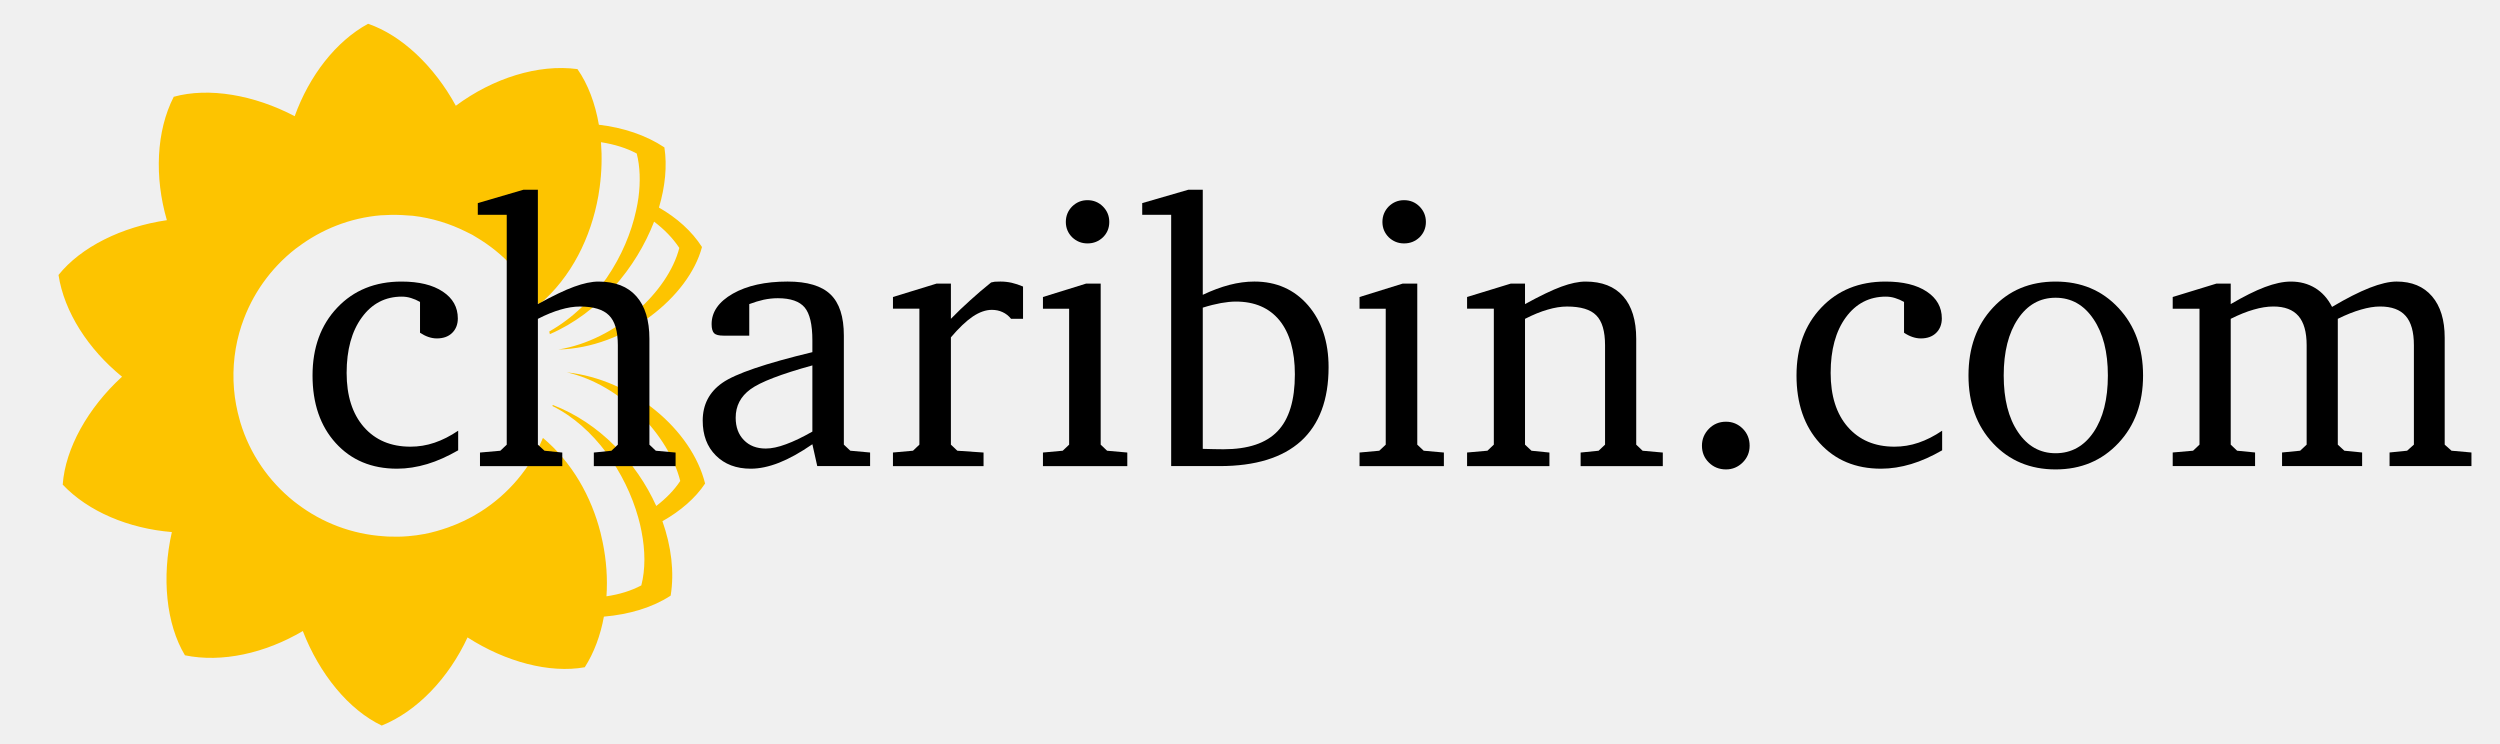
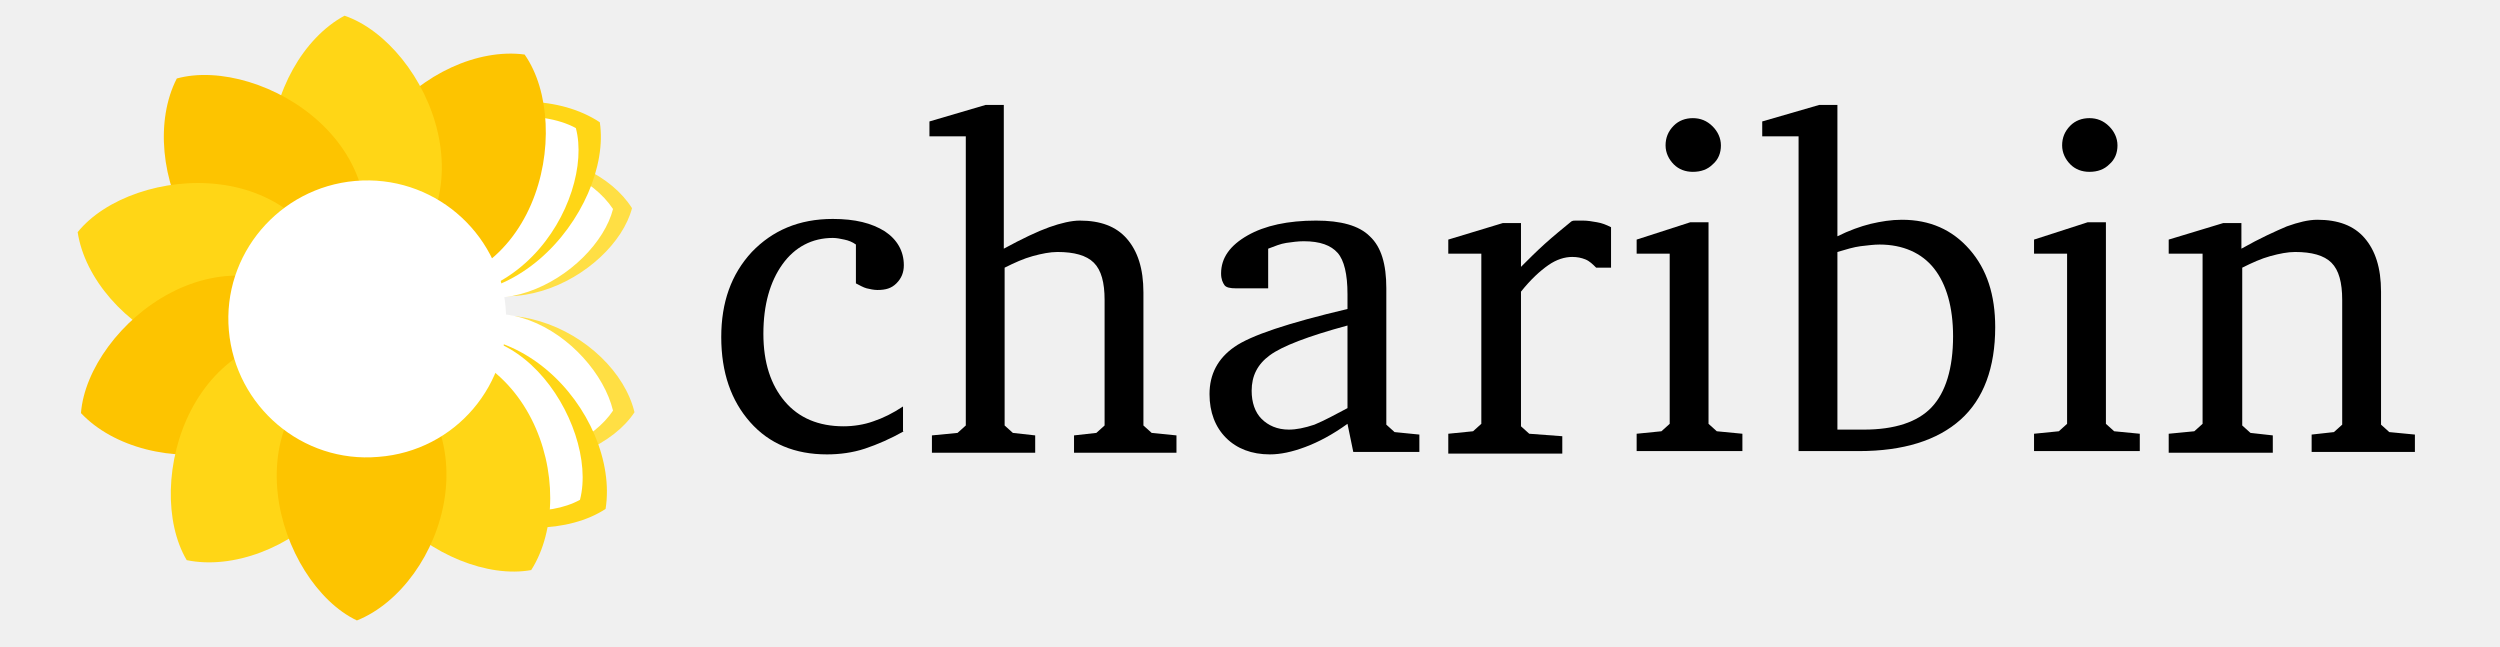
- <svg xmlns="http://www.w3.org/2000/svg" version="1.1" x="0px" y="0px" width="162.333px" height="48.25px" viewBox="0 0 162.333 48.25" enable-background="new 0 0 162.333 48.25" xml:space="preserve">
-   <g id="Ebene_2">
- </g>
-   <g id="Ebene_1">
-     <path fill="#FDC400" d="M45.784,31.397c-0.866-3.497-4.733-6.762-8.98-7.22c3.539,0.804,6.622,4.087,7.366,7.053   c-0.384,0.587-0.922,1.137-1.557,1.624c-1.283-2.837-3.676-5.396-6.725-6.56c-0.004,0.024-0.007,0.051-0.012,0.075   c2.71,1.338,4.751,4.309,5.572,7.249c0.081,0.293,0.151,0.585,0.206,0.875c0.247,1.253,0.26,2.471-0.011,3.518   c-0.657,0.351-1.428,0.586-2.263,0.709c0.079-1.152-0.005-2.346-0.249-3.524c-0.041-0.2-0.086-0.399-0.135-0.598   c-0.596-2.347-1.841-4.572-3.741-6.163c-0.828,1.974-2.244,3.65-4.055,4.796l-0.015-0.012l0.004,0.021   c-0.011,0.009-0.026,0.015-0.039,0.021c-0.645,0.407-1.343,0.737-2.08,0.997c-0.488,0.169-0.987,0.317-1.506,0.415   c-0.351,0.066-0.709,0.116-1.074,0.145c-0.442,0.039-0.882,0.038-1.314,0.022c-0.084-0.006-0.166-0.013-0.248-0.018   c-2.083-0.136-4.017-0.885-5.607-2.088c-0.084-0.062-0.166-0.124-0.248-0.188c-1.614-1.298-2.848-3.063-3.467-5.121   c-0.016-0.052-0.031-0.103-0.043-0.158c-0.182-0.639-0.31-1.304-0.368-1.99c-0.121-1.445,0.058-2.848,0.486-4.145   c0.007-0.024,0.018-0.045,0.025-0.067c0.656-1.948,1.873-3.649,3.474-4.903c0.056-0.042,0.116-0.083,0.173-0.125   c1.516-1.138,3.355-1.887,5.384-2.058c0.068-0.006,0.133-0.001,0.202-0.006c0.014-0.003,0.027-0.003,0.043-0.003   c0.508-0.031,1.009-0.022,1.501,0.02c0.105,0.007,0.211,0.009,0.316,0.02c1.241,0.143,2.421,0.509,3.5,1.053   c0.118,0.061,0.244,0.116,0.364,0.181c0.091,0.051,0.178,0.109,0.269,0.163c1.736,1.029,3.157,2.548,4.061,4.386   c2.125-1.793,3.384-4.403,3.858-7.064c0.033-0.188,0.058-0.375,0.086-0.562c0.134-0.992,0.162-1.981,0.087-2.933   c0.871,0.135,1.661,0.38,2.321,0.735c0.215,0.843,0.25,1.823,0.112,2.863c-0.035,0.27-0.088,0.543-0.148,0.819   c-0.631,2.923-2.563,6.122-5.645,7.875c0.017,0.055,0.025,0.115,0.041,0.171c3.181-1.375,5.608-4.296,6.767-7.304   c0.658,0.496,1.218,1.069,1.638,1.705c-0.719,2.831-4.099,5.991-7.849,6.597c4.322-0.092,8.466-3.416,9.321-6.655   c-0.649-1.02-1.628-1.895-2.794-2.562c0.405-1.364,0.54-2.711,0.353-3.908c-1.193-0.793-2.67-1.284-4.254-1.47   c-0.239-1.382-0.705-2.633-1.391-3.613c-2.549-0.343-5.486,0.59-7.898,2.38c-1.395-2.562-3.519-4.581-5.698-5.323   c-2.102,1.146-3.821,3.383-4.765,6.001c-2.635-1.388-5.591-1.889-7.853-1.261c-1.14,2.228-1.261,5.207-0.447,8.013   c-2.922,0.425-5.582,1.741-7.036,3.558c0.369,2.401,1.929,4.819,4.125,6.605c-2.209,2.021-3.687,4.656-3.852,7.009   c1.657,1.752,4.287,2.85,7.087,3.08c-0.667,2.943-0.371,5.97,0.85,8.002c2.389,0.494,5.21-0.13,7.654-1.577   c1.078,2.796,2.994,5.129,5.125,6.139c2.311-0.934,4.346-3.088,5.571-5.724c2.473,1.592,5.33,2.347,7.612,1.938   c0.607-0.953,1.021-2.077,1.242-3.287c1.656-0.142,3.173-0.601,4.335-1.364c0.249-1.523,0.042-3.2-0.534-4.833   C44.187,33.182,45.157,32.344,45.784,31.397" />
+ <svg xmlns="http://www.w3.org/2000/svg" version="1.1" id="White_x5F_BG_1_" x="0px" y="0px" viewBox="0 0 302.6 78.2" style="enable-background:new 0 0 302.6 78.2;" xml:space="preserve">
+   <style type="text/css">
+ 	.st0{enable-background:new    ;}
+ 	.st1{fill:#FFDF44;}
+ 	.st2{fill:#FFFFFF;}
+ 	.st3{fill:#FFD616;}
+ 	.st4{fill:#FDC400;}
+ </style>
+   <g id="icon_1_" class="st0">
+     <g id="Ellipse_2_copy_3">
+       <g>
+         <path class="st1" d="M49.8,29.3c8.8,12.9,24.5,4.2,26.7-4.1C71.5,17.3,54.3,14.7,49.8,29.3z" />
+       </g>
+     </g>
+     <g id="Ellipse_2_copy_5">
+       <g>
+         <path class="st2" d="M48.8,29.5c8.5,13.2,23.4,3.7,25.4-4.2C69.3,17.9,52.9,15.7,48.8,29.5z" />
+       </g>
+     </g>
+     <g id="Ellipse_2_copy_17">
+       <g>
+         <path class="st3" d="M72.6,14.8c-9.5-6.3-30-0.8-27.9,17.8C60.8,42.7,74.2,25.2,72.6,14.8z" />
+       </g>
+     </g>
+     <g id="Ellipse_2_copy_4">
+       <g>
+         <path class="st2" d="M69.7,15.5c-8.5-4.6-30.4,2.2-26.1,18.8C62.1,42,72,24.1,69.7,15.5z" />
+       </g>
+     </g>
+     <g id="Ellipse_2_copy_16">
+       <g>
+         <path class="st4" d="M63.5,6.6C52.2,5.1,36.2,19.1,46.3,34.9C65.2,36.9,69.6,15.3,63.5,6.6z" />
+       </g>
+     </g>
+     <g id="Ellipse_2">
+       <g>
+         <path class="st3" d="M41.7,1.9c-10,5.4-14.7,26.2,2.8,33C60.9,25.3,51.7,5.3,41.7,1.9z" />
+       </g>
+     </g>
+     <g id="Ellipse_2_copy_6">
+       <g>
+         <path class="st4" d="M21.4,9.5c-5.2,10.1,2.7,29.9,20.9,25.7C50.5,18,31.6,6.7,21.4,9.5z" />
+       </g>
+     </g>
+     <g id="Ellipse_2_copy_7">
+       <g>
+         <path class="st3" d="M9.4,28.1c1.7,11.2,19.7,22.7,32,8.6C37.9,18,16,19.9,9.4,28.1z" />
+       </g>
+     </g>
+     <g id="Ellipse_2_copy_8">
+       <g>
+         <path class="st4" d="M9.8,50c7.8,8.3,29.1,7.5,31.2-11.1C27.5,25.4,10.6,39.5,9.8,50z" />
+       </g>
+     </g>
+     <g id="Ellipse_2_copy_9">
+       <g>
+         <path class="st3" d="M41.8,40.8c-18.8-3.3-24.6,17.9-19.2,27C33.7,70.1,50.7,57.3,41.8,40.8z" />
+       </g>
+     </g>
+     <g id="Ellipse_2_copy_15">
+       <g>
+         <path class="st1" d="M48.5,44.9c4.4,15.9,23.3,12.6,28.3,5C74.5,40.3,58,31.8,48.5,44.9z" />
+       </g>
+     </g>
+     <g id="Ellipse_2_copy_14">
+       <g>
+         <path class="st2" d="M48.8,45.3c4.1,14.9,20.9,11.2,25.4,4.4C72.1,41,57.7,30.7,48.8,45.3z" />
+       </g>
+     </g>
+     <g id="Ellipse_2_copy_19">
+       <g>
+         <path class="st3" d="M45.5,43.5C43,62.4,64.5,67.4,73.3,61.6C75.1,50.3,61.6,33.9,45.5,43.5z" />
+       </g>
+     </g>
+     <g id="Ellipse_2_copy_13">
+       <g>
+         <path class="st2" d="M48.5,43.4c-3.5,15.5,14,21.3,21.7,17.1C72.6,51.3,61.4,33.9,48.5,43.4z" />
+       </g>
+     </g>
+     <g id="Ellipse_2_copy_20">
+       <g>
+         <path class="st3" d="M45.9,41.5c-9.8,16.4,8,29.4,18.4,27.5C70.4,59.4,64.4,39,45.9,41.5z" />
+       </g>
+     </g>
+     <g id="Ellipse_2_copy_10">
+       <g>
+         <path class="st4" d="M44.2,42c-17.4,7.6-10.5,28.6-1,33.1C53.7,70.9,60.7,50.8,44.2,42z" />
+       </g>
+     </g>
+     <g id="Ellipse_3">
+       <g>
+         <path class="st2" d="M61.2,37.2C60.4,28,52.3,21.1,43,21.9c-9.2,0.8-16.1,8.9-15.3,18.1c0.8,9.2,8.9,16.1,18.1,15.3     C55.1,54.6,62,46.5,61.2,37.2z" />
+       </g>
+     </g>
+   </g>
+   <g id="charibin">
    <g>
-       <path d="M29.75,29.241c-0.686,0.392-1.352,0.696-2.012,0.893c-0.659,0.197-1.312,0.3-1.956,0.3c-1.651,0-2.978-0.557-3.982-1.664    c-1.004-1.105-1.506-2.574-1.506-4.387c0-1.804,0.532-3.273,1.6-4.401c1.067-1.131,2.462-1.699,4.178-1.699    c1.134,0,2.026,0.216,2.678,0.651c0.653,0.432,0.978,1.015,0.978,1.741c0,0.393-0.127,0.707-0.371,0.945    c-0.243,0.237-0.576,0.355-0.989,0.355c-0.18,0-0.363-0.031-0.548-0.094c-0.182-0.062-0.362-0.154-0.547-0.275v-2.001    c-0.19-0.109-0.385-0.193-0.583-0.253c-0.199-0.062-0.396-0.091-0.596-0.091c-1.079,0-1.948,0.453-2.6,1.353    c-0.656,0.896-0.986,2.102-0.986,3.601c0,1.486,0.375,2.657,1.113,3.507c0.746,0.853,1.754,1.282,3.031,1.282    c0.533,0,1.053-0.084,1.562-0.257c0.51-0.172,1.019-0.431,1.537-0.78V29.241z" />
-       <path d="M33.996,12.318h0.93v7.428c0.958-0.529,1.745-0.908,2.352-1.128c0.607-0.222,1.14-0.335,1.589-0.335    c1.071,0,1.892,0.319,2.454,0.957c0.564,0.633,0.847,1.553,0.847,2.763v6.871l0.416,0.394l1.284,0.117v0.882h-5.309v-0.882    l1.144-0.117l0.415-0.394v-6.455c0-0.915-0.19-1.562-0.573-1.942c-0.378-0.382-1.011-0.573-1.891-0.573    c-0.386,0-0.811,0.067-1.262,0.201c-0.45,0.13-0.94,0.328-1.465,0.599v8.17l0.43,0.394l1.154,0.117v0.882h-5.344v-0.882    l1.322-0.117l0.415-0.394V13.948h-1.879v-0.76L33.996,12.318z" />
-       <path d="M52.75,28.846c-0.787,0.542-1.505,0.941-2.162,1.2c-0.656,0.257-1.27,0.388-1.839,0.388c-0.948,0-1.701-0.29-2.27-0.86    c-0.57-0.569-0.85-1.323-0.85-2.26c0-1.038,0.426-1.863,1.277-2.455c0.854-0.597,2.802-1.26,5.844-1.992v-0.77    c0-1.026-0.168-1.734-0.501-2.134c-0.334-0.395-0.911-0.599-1.741-0.599c-0.311,0-0.613,0.035-0.915,0.097    c-0.3,0.067-0.615,0.162-0.941,0.285v2.048h-1.679c-0.293,0-0.495-0.049-0.604-0.156c-0.104-0.109-0.162-0.304-0.162-0.592    c0-0.793,0.461-1.453,1.379-1.978c0.919-0.522,2.102-0.786,3.555-0.786c1.278,0,2.208,0.278,2.784,0.834    c0.582,0.556,0.869,1.45,0.869,2.678v7.078l0.419,0.394l1.285,0.117v0.882h-3.431L52.75,28.846z M52.75,28.025v-4.298    c-2.041,0.563-3.379,1.079-4.019,1.548c-0.642,0.468-0.961,1.082-0.961,1.849c0,0.61,0.179,1.093,0.534,1.454    c0.353,0.364,0.824,0.547,1.419,0.547c0.382,0,0.82-0.094,1.315-0.279C51.537,28.665,52.105,28.392,52.75,28.025" />
-       <path d="M57.982,30.265v-0.882l1.302-0.117l0.415-0.394v-8.829h-1.716v-0.758l2.832-0.87h0.93v2.287    c0.397-0.407,0.812-0.808,1.247-1.196c0.432-0.396,0.887-0.78,1.364-1.165c0.07-0.021,0.148-0.035,0.232-0.048    c0.083-0.006,0.207-0.011,0.374-0.011c0.243,0,0.488,0.026,0.728,0.079c0.235,0.054,0.482,0.136,0.739,0.245v2.096h-0.777    c-0.157-0.195-0.34-0.34-0.554-0.436c-0.21-0.099-0.443-0.146-0.698-0.146c-0.385,0-0.798,0.142-1.233,0.432    c-0.43,0.293-0.902,0.74-1.422,1.353v6.968l0.418,0.394l1.702,0.117v0.882H57.982z" />
-       <path d="M70.52,18.416h0.951v10.457l0.416,0.394l1.312,0.117v0.882h-5.477v-0.882l1.284-0.117l0.416-0.394v-8.826h-1.7v-0.761    L70.52,18.416z M70.614,12.998c0.396,0,0.729,0.137,1.007,0.415c0.274,0.279,0.408,0.611,0.408,1c0,0.39-0.134,0.721-0.408,0.993    c-0.277,0.265-0.61,0.4-1.007,0.4c-0.39,0-0.719-0.136-0.996-0.4c-0.271-0.272-0.41-0.603-0.41-0.993    c0-0.396,0.138-0.731,0.41-1.007C69.896,13.135,70.224,12.998,70.614,12.998" />
-       <path d="M77.17,12.318h0.93v6.825c0.603-0.285,1.182-0.502,1.733-0.645c0.551-0.143,1.086-0.216,1.616-0.216    c1.435,0,2.594,0.516,3.488,1.544c0.885,1.029,1.332,2.368,1.332,4.017c0,2.115-0.6,3.71-1.791,4.798    c-1.199,1.081-2.956,1.624-5.285,1.624h-3.145V13.948h-1.88v-0.76L77.17,12.318z M78.1,29.146    c0.254,0.006,0.494,0.015,0.718,0.018c0.229,0.003,0.439,0.008,0.627,0.008c1.597,0,2.769-0.392,3.513-1.174    c0.749-0.783,1.122-2.013,1.122-3.689c0-1.513-0.336-2.683-0.993-3.5c-0.669-0.818-1.611-1.227-2.844-1.227    c-0.283,0-0.607,0.035-0.961,0.096c-0.36,0.066-0.751,0.163-1.182,0.299V29.146z" />
-       <path d="M91.077,18.416h0.951v10.457l0.417,0.394l1.311,0.117v0.882h-5.477v-0.882l1.282-0.117l0.419-0.394v-8.826h-1.701v-0.761    L91.077,18.416z M91.17,12.998c0.399,0,0.731,0.137,1.009,0.415c0.272,0.279,0.409,0.611,0.409,1c0,0.39-0.137,0.721-0.409,0.993    c-0.277,0.265-0.609,0.4-1.009,0.4c-0.39,0-0.717-0.136-0.996-0.4c-0.269-0.272-0.409-0.603-0.409-0.993    c0-0.396,0.141-0.731,0.409-1.007C90.453,13.135,90.78,12.998,91.17,12.998" />
-       <path d="M95.262,30.265v-0.882l1.323-0.117l0.414-0.394v-8.829h-1.737v-0.758l2.838-0.87h0.924v1.331    c0.979-0.536,1.765-0.915,2.36-1.133c0.596-0.218,1.121-0.33,1.575-0.33c1.058,0,1.876,0.319,2.438,0.957    c0.561,0.633,0.848,1.553,0.848,2.763v6.871l0.414,0.394l1.312,0.117v0.882h-5.336v-0.882l1.166-0.117l0.42-0.394v-6.455    c0-0.915-0.191-1.562-0.57-1.942c-0.373-0.382-1.008-0.573-1.899-0.573c-0.39,0-0.809,0.067-1.259,0.201    c-0.457,0.13-0.94,0.328-1.469,0.599v8.17l0.42,0.394l1.165,0.117v0.882H95.262z" />
-       <path d="M112.074,27.383c0.425,0,0.789,0.154,1.091,0.454c0.296,0.298,0.444,0.67,0.444,1.105c0,0.432-0.153,0.793-0.452,1.09    c-0.305,0.299-0.664,0.449-1.083,0.449c-0.439,0-0.809-0.15-1.107-0.442c-0.3-0.292-0.454-0.657-0.454-1.098    c0-0.429,0.154-0.793,0.454-1.101C111.266,27.537,111.635,27.383,112.074,27.383" />
-       <path d="M126.109,29.241c-0.683,0.392-1.352,0.696-2.013,0.893c-0.658,0.197-1.31,0.3-1.955,0.3c-1.651,0-2.978-0.557-3.983-1.664    c-1.002-1.105-1.505-2.574-1.505-4.387c0-1.804,0.534-3.273,1.602-4.401c1.068-1.131,2.46-1.699,4.179-1.699    c1.133,0,2.023,0.216,2.677,0.651c0.65,0.432,0.978,1.015,0.978,1.741c0,0.393-0.129,0.707-0.372,0.945    c-0.246,0.237-0.576,0.355-0.99,0.355c-0.179,0-0.361-0.031-0.546-0.094c-0.183-0.062-0.366-0.154-0.546-0.275v-2.001    c-0.192-0.109-0.388-0.193-0.585-0.253c-0.198-0.062-0.396-0.091-0.595-0.091c-1.08,0-1.947,0.453-2.604,1.353    c-0.653,0.896-0.981,2.102-0.981,3.601c0,1.486,0.37,2.657,1.111,3.507c0.746,0.853,1.755,1.282,3.031,1.282    c0.533,0,1.055-0.084,1.562-0.257c0.51-0.172,1.019-0.431,1.536-0.78V29.241z" />
-       <path d="M133.477,18.283c1.659,0,3.021,0.572,4.084,1.714c1.063,1.138,1.595,2.599,1.595,4.386c0,1.785-0.531,3.249-1.6,4.387    c-1.068,1.14-2.432,1.711-4.079,1.711c-1.652,0-3.009-0.567-4.069-1.703c-1.061-1.137-1.588-2.599-1.588-4.395    c0-1.797,0.524-3.261,1.577-4.394C130.448,18.851,131.81,18.283,133.477,18.283 M133.477,19.333c-1.016,0-1.831,0.459-2.446,1.376    c-0.615,0.915-0.924,2.141-0.924,3.674s0.309,2.757,0.927,3.671c0.618,0.92,1.431,1.376,2.443,1.376    c1.021,0,1.846-0.456,2.465-1.368c0.618-0.913,0.929-2.141,0.929-3.679c0-1.527-0.311-2.747-0.939-3.669    C135.314,19.794,134.49,19.333,133.477,19.333" />
-       <path d="M151.428,19.929c0.938-0.558,1.752-0.969,2.442-1.241c0.69-0.27,1.275-0.406,1.751-0.406c0.984,0,1.753,0.319,2.3,0.96    c0.547,0.639,0.821,1.535,0.821,2.686v0.073v6.871l0.441,0.394l1.296,0.115v0.883h-5.317v-0.883l1.139-0.115l0.441-0.394v-6.455    c0-0.868-0.178-1.5-0.537-1.906c-0.355-0.406-0.911-0.609-1.657-0.609c-0.373,0-0.786,0.067-1.242,0.201    c-0.457,0.13-0.958,0.328-1.505,0.599v8.17l0.425,0.394l1.154,0.115v0.883h-5.199v-0.883l1.176-0.115l0.421-0.394v-6.455    c0-0.86-0.179-1.491-0.533-1.899c-0.353-0.409-0.896-0.616-1.626-0.616c-0.397,0-0.822,0.067-1.278,0.201    c-0.46,0.13-0.953,0.328-1.493,0.599v8.17l0.415,0.394l1.166,0.115v0.883h-5.348v-0.883l1.322-0.115l0.417-0.394v-8.826h-1.739    v-0.761l2.838-0.87h0.929v1.331c0.848-0.497,1.587-0.867,2.218-1.105c0.628-0.236,1.189-0.358,1.687-0.358    c0.594,0,1.117,0.14,1.576,0.418C150.785,18.979,151.151,19.385,151.428,19.929" />
+       <path d="M109.4,52.2c-1.6,0.9-3.2,1.6-4.7,2.1c-1.5,0.5-3.1,0.7-4.6,0.7c-3.9,0-7-1.3-9.3-3.9c-2.3-2.6-3.5-6-3.5-10.3    c0-4.2,1.2-7.6,3.7-10.3c2.5-2.6,5.7-4,9.8-4c2.7,0,4.7,0.5,6.3,1.5c1.5,1,2.3,2.4,2.3,4.1c0,0.9-0.3,1.6-0.9,2.2    c-0.6,0.6-1.3,0.8-2.3,0.8c-0.4,0-0.9-0.1-1.3-0.2c-0.4-0.1-0.9-0.4-1.3-0.6v-4.7c-0.4-0.3-0.9-0.5-1.4-0.6    c-0.5-0.1-0.9-0.2-1.4-0.2c-2.5,0-4.6,1.1-6.1,3.2c-1.5,2.1-2.3,4.9-2.3,8.4c0,3.5,0.9,6.2,2.6,8.2c1.7,2,4.1,3,7.1,3    c1.2,0,2.5-0.2,3.6-0.6c1.2-0.4,2.4-1,3.6-1.8V52.2z" />
+       <path d="M119.3,12.7h2.2v17.4c2.2-1.2,4.1-2.1,5.5-2.6c1.4-0.5,2.7-0.8,3.7-0.8c2.5,0,4.4,0.7,5.7,2.2c1.3,1.5,2,3.6,2,6.5v16.1    l1,0.9l3,0.3v2.1h-12.4v-2.1l2.7-0.3l1-0.9V36.3c0-2.1-0.4-3.6-1.3-4.5c-0.9-0.9-2.4-1.3-4.4-1.3c-0.9,0-1.9,0.2-3,0.5    c-1.1,0.3-2.2,0.8-3.4,1.4v19.1l1,0.9l2.7,0.3v2.1h-12.5v-2.1l3.1-0.3l1-0.9V16.5h-4.4v-1.8L119.3,12.7z" />
+       <path d="M163.1,51.3c-1.8,1.3-3.5,2.2-5.1,2.8s-3,0.9-4.3,0.9c-2.2,0-4-0.7-5.3-2c-1.3-1.3-2-3.1-2-5.3c0-2.4,1-4.3,3-5.7    c2-1.4,6.5-2.9,13.7-4.6v-1.8c0-2.4-0.4-4.1-1.2-5c-0.8-0.9-2.1-1.4-4.1-1.4c-0.7,0-1.4,0.1-2.1,0.2c-0.7,0.1-1.4,0.4-2.2,0.7v4.8    h-3.9c-0.7,0-1.2-0.1-1.4-0.4c-0.2-0.3-0.4-0.7-0.4-1.4c0-1.9,1.1-3.4,3.2-4.6c2.1-1.2,4.9-1.8,8.3-1.8c3,0,5.2,0.6,6.5,1.9    c1.4,1.3,2,3.4,2,6.3v16.5l1,0.9l3,0.3v2.1h-8L163.1,51.3z M163.1,49.4v-10c-4.8,1.3-7.9,2.5-9.4,3.6c-1.5,1.1-2.2,2.5-2.2,4.3    c0,1.4,0.4,2.6,1.2,3.4c0.8,0.8,1.9,1.3,3.3,1.3c0.9,0,1.9-0.2,3.1-0.6C160.3,50.9,161.6,50.2,163.1,49.4z" />
+       <path d="M175.3,54.6v-2.1l3-0.3l1-0.9V30.7h-4V29l6.6-2h2.2v5.3c0.9-0.9,1.9-1.9,2.9-2.8c1-0.9,2.1-1.8,3.2-2.7    c0.2-0.1,0.3-0.1,0.5-0.1c0.2,0,0.5,0,0.9,0c0.6,0,1.1,0.1,1.7,0.2c0.6,0.1,1.1,0.3,1.7,0.6v4.9h-1.8c-0.4-0.4-0.8-0.8-1.3-1    c-0.5-0.2-1-0.3-1.6-0.3c-0.9,0-1.9,0.3-2.9,1c-1,0.7-2.1,1.7-3.3,3.2v16.3l1,0.9l4,0.3v2.1H175.3z" />
+       <path d="M204.6,26.9h2.2v24.4l1,0.9l3.1,0.3v2.1h-12.8v-2.1l3-0.3l1-0.9V30.7h-4V29L204.6,26.9z M204.9,14.3c0.9,0,1.7,0.3,2.4,1    c0.6,0.6,1,1.4,1,2.3c0,0.9-0.3,1.7-1,2.3c-0.6,0.6-1.4,0.9-2.4,0.9c-0.9,0-1.7-0.3-2.3-0.9c-0.6-0.6-1-1.4-1-2.3    c0-0.9,0.3-1.7,1-2.4C203.2,14.6,204,14.3,204.9,14.3z" />
+       <path d="M220.2,12.7h2.2v15.9c1.4-0.7,2.8-1.2,4-1.5c1.3-0.3,2.5-0.5,3.8-0.5c3.4,0,6.1,1.2,8.2,3.6s3.1,5.5,3.1,9.4    c0,4.9-1.4,8.7-4.2,11.2c-2.8,2.5-6.9,3.8-12.3,3.8h-7.3V16.5h-4.4v-1.8L220.2,12.7z M222.4,52c0.6,0,1.2,0,1.7,0c0.5,0,1,0,1.5,0    c3.7,0,6.5-0.9,8.2-2.7s2.6-4.7,2.6-8.6c0-3.5-0.8-6.3-2.3-8.2c-1.5-1.9-3.8-2.9-6.6-2.9c-0.7,0-1.4,0.1-2.3,0.2    c-0.8,0.1-1.8,0.4-2.8,0.7V52z" />
+       <path d="M252.7,26.9h2.2v24.4l1,0.9l3.1,0.3v2.1h-12.8v-2.1l3-0.3l1-0.9V30.7h-4V29L252.7,26.9z M252.9,14.3c0.9,0,1.7,0.3,2.4,1    c0.6,0.6,1,1.4,1,2.3c0,0.9-0.3,1.7-1,2.3c-0.6,0.6-1.4,0.9-2.4,0.9c-0.9,0-1.7-0.3-2.3-0.9c-0.6-0.6-1-1.4-1-2.3    c0-0.9,0.3-1.7,1-2.4C251.2,14.6,252,14.3,252.9,14.3z" />
+       <path d="M262.5,54.6v-2.1l3.1-0.3l1-0.9V30.7h-4.1V29l6.6-2h2.2v3.1c2.3-1.3,4.1-2.1,5.5-2.7c1.4-0.5,2.6-0.8,3.7-0.8    c2.5,0,4.4,0.7,5.7,2.2c1.3,1.5,2,3.6,2,6.5v16.1l1,0.9l3.1,0.3v2.1h-12.5v-2.1l2.7-0.3l1-0.9V36.3c0-2.1-0.4-3.6-1.3-4.5    c-0.9-0.9-2.4-1.3-4.4-1.3c-0.9,0-1.9,0.2-3,0.5c-1.1,0.3-2.2,0.8-3.4,1.4v19.1l1,0.9l2.7,0.3v2.1H262.5z" />
    </g>
  </g>
</svg>
